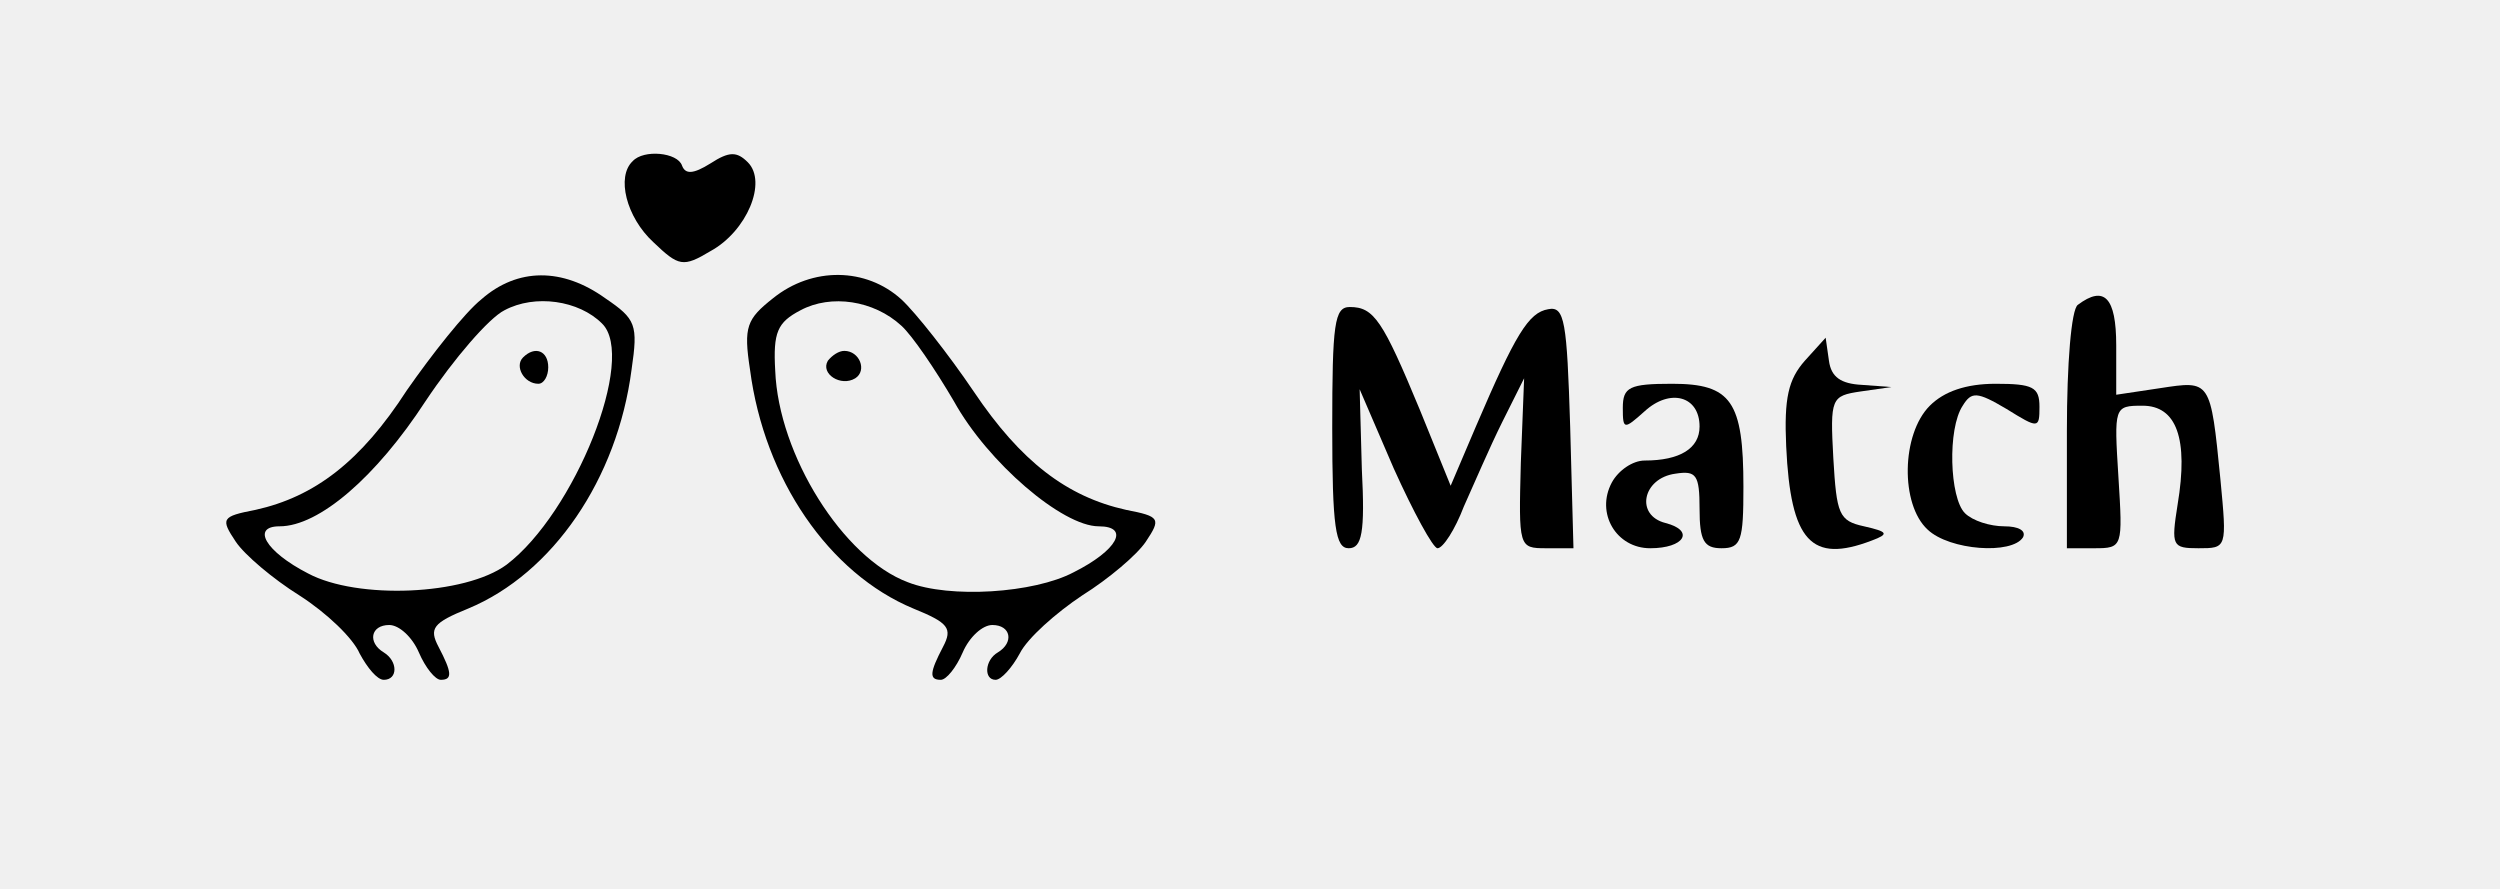
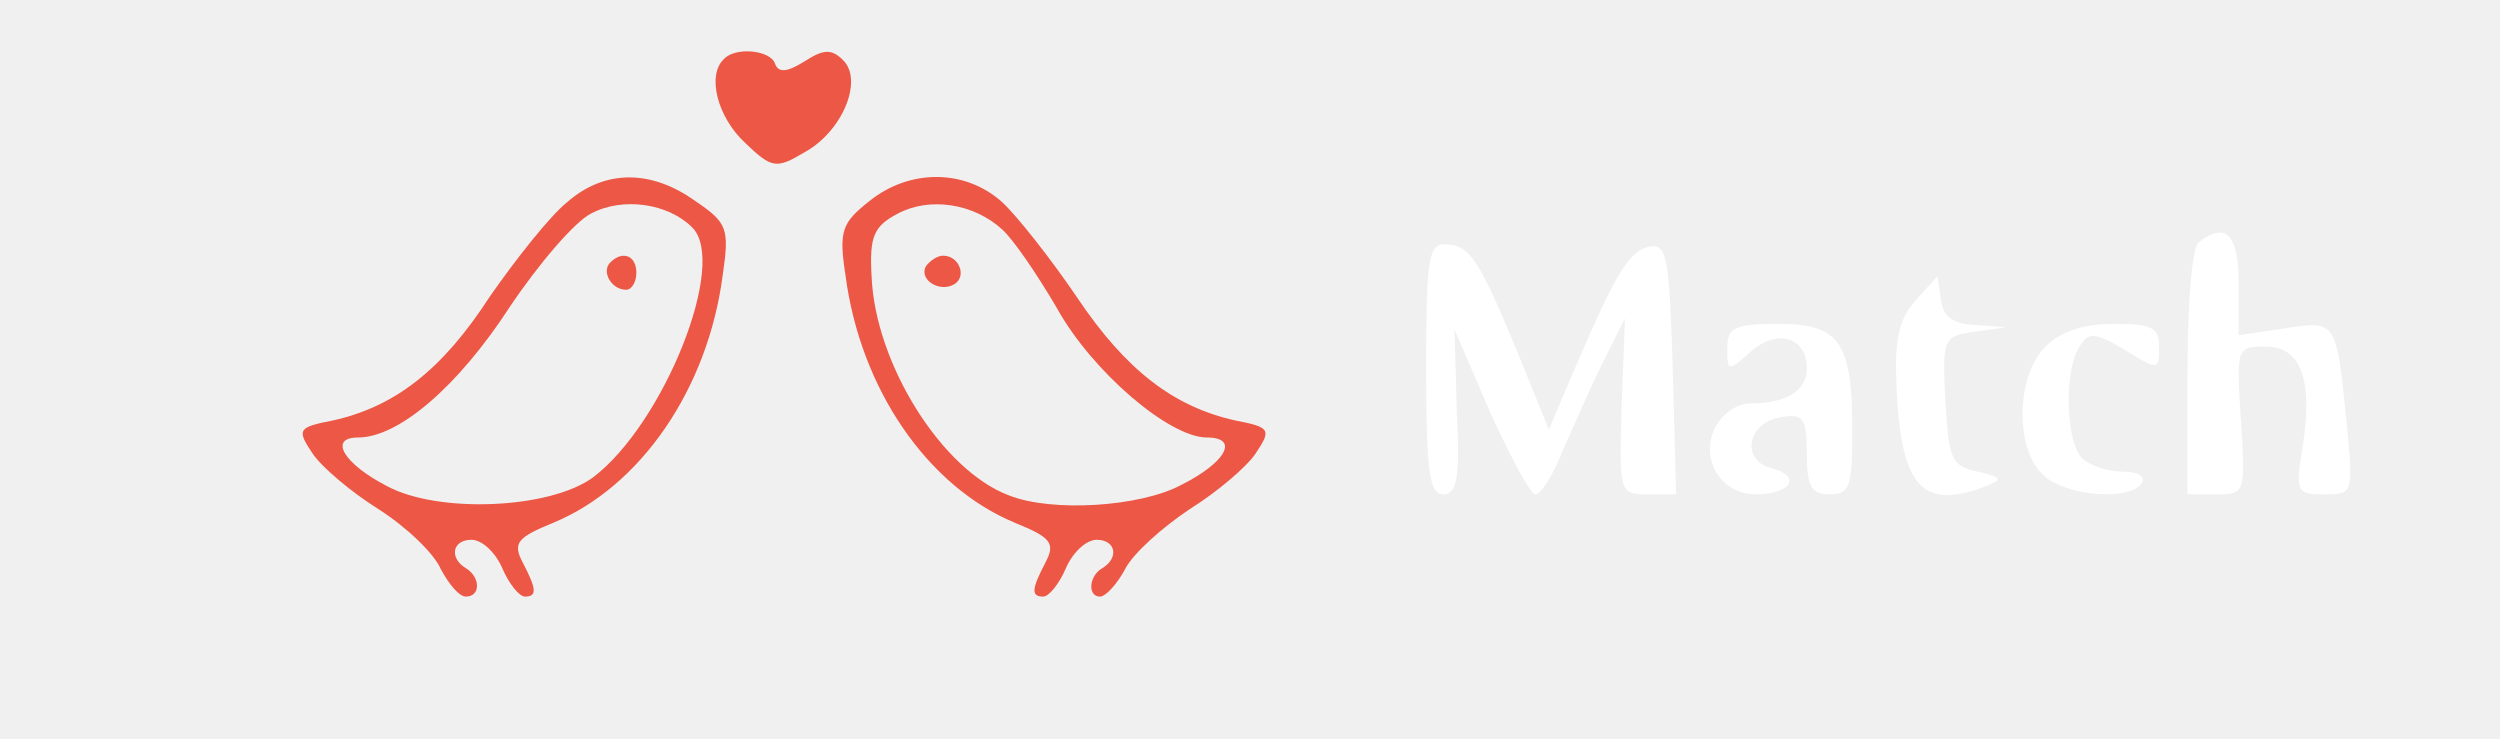
- <svg xmlns="http://www.w3.org/2000/svg" version="1.0" width="228pt" height="81pt" viewBox="0 0 228 81" preserveAspectRatio="xMidYMid meet">
-   <g transform="translate(0,81) scale(0.1,-0.1)" fill="#000000" stroke="none">
-     <path d="M577 663 c-15 -14 -6 -51 19 -74 23 -22 27 -23 52 -8 33 18 52 63 34 81 -10 10 -17 10 -34 -1 -16 -10 -23 -10 -26 -2 -4 12 -35 15 -45 4z" />
-     <path d="M439 537 c-15 -12 -45 -50 -68 -83 -42 -65 -84 -97 -138 -109 -31 -6 -32 -8 -18 -29 8 -12 34 -34 58 -49 25 -16 49 -39 55 -53 7 -13 16 -24 22 -24 13 0 13 17 0 25 -15 9 -12 25 5 25 9 0 21 -11 27 -25 6 -14 15 -25 20 -25 11 0 10 7 -2 30 -9 17 -5 22 27 35 77 32 136 118 149 218 6 41 4 46 -24 65 -39 28 -80 28 -113 -1z m110 -22 c32 -31 -25 -173 -87 -220 -38 -28 -136 -32 -181 -8 -39 20 -52 43 -26 43 36 0 88 45 133 114 26 39 58 76 72 83 28 15 68 9 89 -12z" />
-     <path d="M477 484 c-8 -8 1 -24 14 -24 5 0 9 7 9 15 0 15 -12 20 -23 9z" />
-     <path d="M705 538 c-24 -19 -27 -26 -21 -65 13 -100 72 -186 149 -218 32 -13 36 -18 27 -35 -12 -23 -13 -30 -2 -30 5 0 14 11 20 25 6 14 18 25 27 25 17 0 20 -16 5 -25 -12 -7 -13 -25 -2 -25 5 0 15 11 22 24 7 14 33 37 57 53 24 15 50 37 58 49 14 21 13 23 -18 29 -54 12 -96 44 -139 108 -23 34 -53 72 -66 84 -32 29 -81 30 -117 1z m117 -25 c10 -9 31 -40 48 -69 31 -56 99 -114 132 -114 29 0 17 -22 -23 -42 -36 -19 -113 -24 -151 -9 -59 22 -118 116 -121 193 -2 35 2 44 23 55 28 15 67 9 92 -14z" />
-     <path d="M755 481 c-7 -12 12 -24 25 -16 11 7 4 25 -10 25 -5 0 -11 -4 -15 -9z" />
-     <path d="M1895 532 c-6 -4 -10 -54 -10 -115 l0 -107 25 0 c26 0 26 1 22 65 -4 64 -4 65 22 65 31 0 42 -30 32 -90 -6 -38 -5 -40 19 -40 26 0 26 0 20 63 -9 91 -9 90 -55 83 l-40 -6 0 45 c0 44 -11 55 -35 37z" />
-     <path d="M1215 420 c0 -91 3 -110 15 -110 12 0 15 14 12 72 l-2 73 31 -72 c18 -40 36 -73 40 -73 5 0 16 17 24 38 9 20 24 55 35 77 l20 40 -3 -77 c-2 -77 -2 -78 23 -78 l25 0 -3 111 c-3 96 -5 110 -20 107 -18 -3 -30 -23 -66 -107 l-23 -54 -28 69 c-34 82 -42 94 -64 94 -14 0 -16 -15 -16 -110z" />
-     <path d="M1646 481 c-15 -17 -19 -34 -17 -78 4 -87 23 -107 78 -86 16 6 15 8 -7 13 -23 5 -25 11 -28 62 -3 55 -2 57 25 61 l28 4 -27 2 c-19 1 -28 7 -30 22 l-3 21 -19 -21z" />
-     <path d="M1480 438 c0 -20 1 -20 20 -3 23 21 50 14 50 -14 0 -20 -18 -31 -50 -31 -11 0 -24 -9 -30 -20 -15 -28 4 -60 35 -60 31 0 41 16 14 23 -28 7 -21 41 9 45 19 3 22 -1 22 -32 0 -29 4 -36 20 -36 18 0 20 7 20 56 0 78 -11 94 -65 94 -39 0 -45 -3 -45 -22z" />
-     <path d="M1760 440 c-26 -26 -27 -90 -2 -113 20 -19 77 -23 87 -7 3 6 -4 10 -17 10 -13 0 -29 5 -36 12 -14 14 -16 77 -2 98 8 13 13 13 40 -3 29 -18 30 -18 30 2 0 18 -6 21 -40 21 -27 0 -47 -7 -60 -20z" />
+ <svg xmlns="http://www.w3.org/2000/svg" version="1.0" id="logo" width="220pt" height="65pt" viewBox="0 0 220 56" preserveAspectRatio="xMidYMid meet">
+   <g id="bird" transform="translate(20,58) scale(0.1,-0.1)" fill="#EC5845" stroke="none">
+     <path d="M437 573 c-15 -14 -6 -51 19 -74 23 -22 27 -23 52 -8 33 18 52 63 34 81 -10 10 -17 10 -34 -1 -16 -10 -23 -10 -26 -2 -4 12 -35 15 -45 4z" />
+     <path d="M299 447 c-15 -12 -45 -50 -68 -83 -42 -65 -84 -97 -138 -109 -31 -6 -32 -8 -18 -29 8 -12 34 -34 58 -49 25 -16 49 -39 55 -53 7 -13 16 -24 22 -24 13 0 13 17 0 25 -15 9 -12 25 5 25 9 0 21 -11 27 -25 6 -14 15 -25 20 -25 11 0 10 7 -2 30 -9 17 -5 22 27 35 77 32 136 118 149 218 6 41 4 46 -24 65 -39 28 -80 28 -113 -1z m110 -22 c32 -31 -25 -173 -87 -220 -38 -28 -136 -32 -181 -8 -39 20 -52 43 -26 43 36 0 88 45 133 114 26 39 58 76 72 83 28 15 68 9 89 -12z" />
+     <path d="M337 394 c-8 -8 1 -24 14 -24 5 0 9 7 9 15 0 15 -12 20 -23 9z" />
+     <path d="M565 448 c-24 -19 -27 -26 -21 -65 13 -100 72 -186 149 -218 32 -13 36 -18 27 -35 -12 -23 -13 -30 -2 -30 5 0 14 11 20 25 6 14 18 25 27 25 17 0 20 -16 5 -25 -12 -7 -13 -25 -2 -25 5 0 15 11 22 24 7 14 33 37 57 53 24 15 50 37 58 49 14 21 13 23 -18 29 -54 12 -96 44 -139 108 -23 34 -53 72 -66 84 -32 29 -81 30 -117 1z m117 -25 c10 -9 31 -40 48 -69 31 -56 99 -114 132 -114 29 0 17 -22 -23 -42 -36 -19 -113 -24 -151 -9 -59 22 -118 116 -121 193 -2 35 2 44 23 55 28 15 67 9 92 -14z" />
+     <path d="M615 391 c-7 -12 12 -24 25 -16 11 7 4 25 -10 25 -5 0 -11 -4 -15 -9z" />
+   </g>
+   <g id="letters" transform="translate(120,45) scale(0.1,-0.1)" fill="white" stroke="none">
+     <path d="M735 282 c-6 -4 -10 -54 -10 -115 l0 -107 25 0 c26 0 26 1 22 65 -4 64 -4 65 22 65 31 0 42 -30 32 -90 -6 -38 -5 -40 19 -40 26 0 26 0 20 63 -9 91 -9 90 -55 83 l-40 -6 0 45 c0 44 -11 55 -35 37z" />
+     <path d="M55 170 c0 -91 3 -110 15 -110 12 0 15 14 12 72 l-2 73 31 -72 c18 -40 36 -73 40 -73 5 0 16 17 24 38 9 20 24 55 35 77 l20 40 -3 -78 c-2 -76 -2 -77 23 -77 l25 0 -3 111 c-3 96 -5 110 -20 107 -18 -3 -30 -23 -66 -107 l-23 -54 -28 69 c-34 82 -42 94 -64 94 -14 0 -16 -15 -16 -110z" />
+     <path d="M486 231 c-15 -17 -19 -34 -17 -78 4 -87 23 -107 78 -86 16 6 15 8 -7 13 -23 5 -25 11 -28 62 -3 55 -2 57 25 61 l28 4 -27 2 c-19 1 -28 7 -30 22 l-3 21 -19 -21z" />
+     <path d="M320 188 c0 -20 1 -20 20 -3 23 21 50 14 50 -14 0 -20 -18 -31 -50 -31 -11 0 -24 -9 -30 -20 -15 -28 4 -60 35 -60 31 0 41 16 14 23 -28 7 -21 41 9 45 19 3 22 -1 22 -32 0 -29 4 -36 20 -36 18 0 20 7 20 56 0 78 -11 94 -65 94 -39 0 -45 -3 -45 -22z" />
+     <path d="M600 190 c-26 -26 -27 -90 -2 -113 20 -19 77 -23 87 -7 3 6 -4 10 -17 10 -13 0 -29 5 -36 12 -14 14 -16 77 -2 98 8 13 13 13 40 -3 29 -18 30 -18 30 2 0 18 -6 21 -40 21 -27 0 -47 -7 -60 -20z" />
  </g>
</svg>
